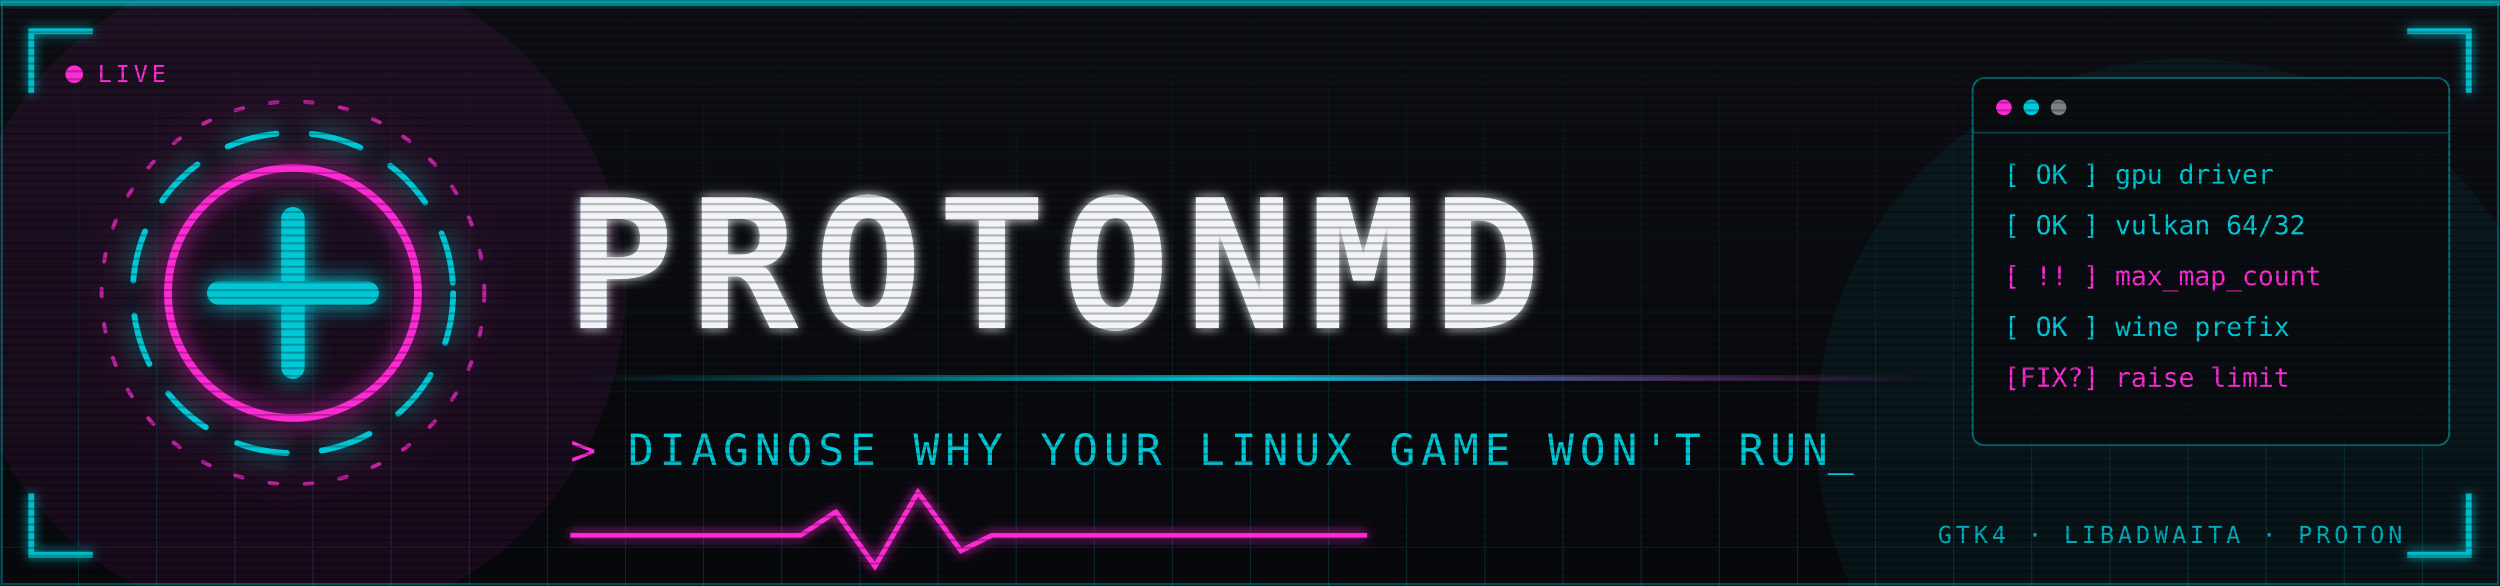
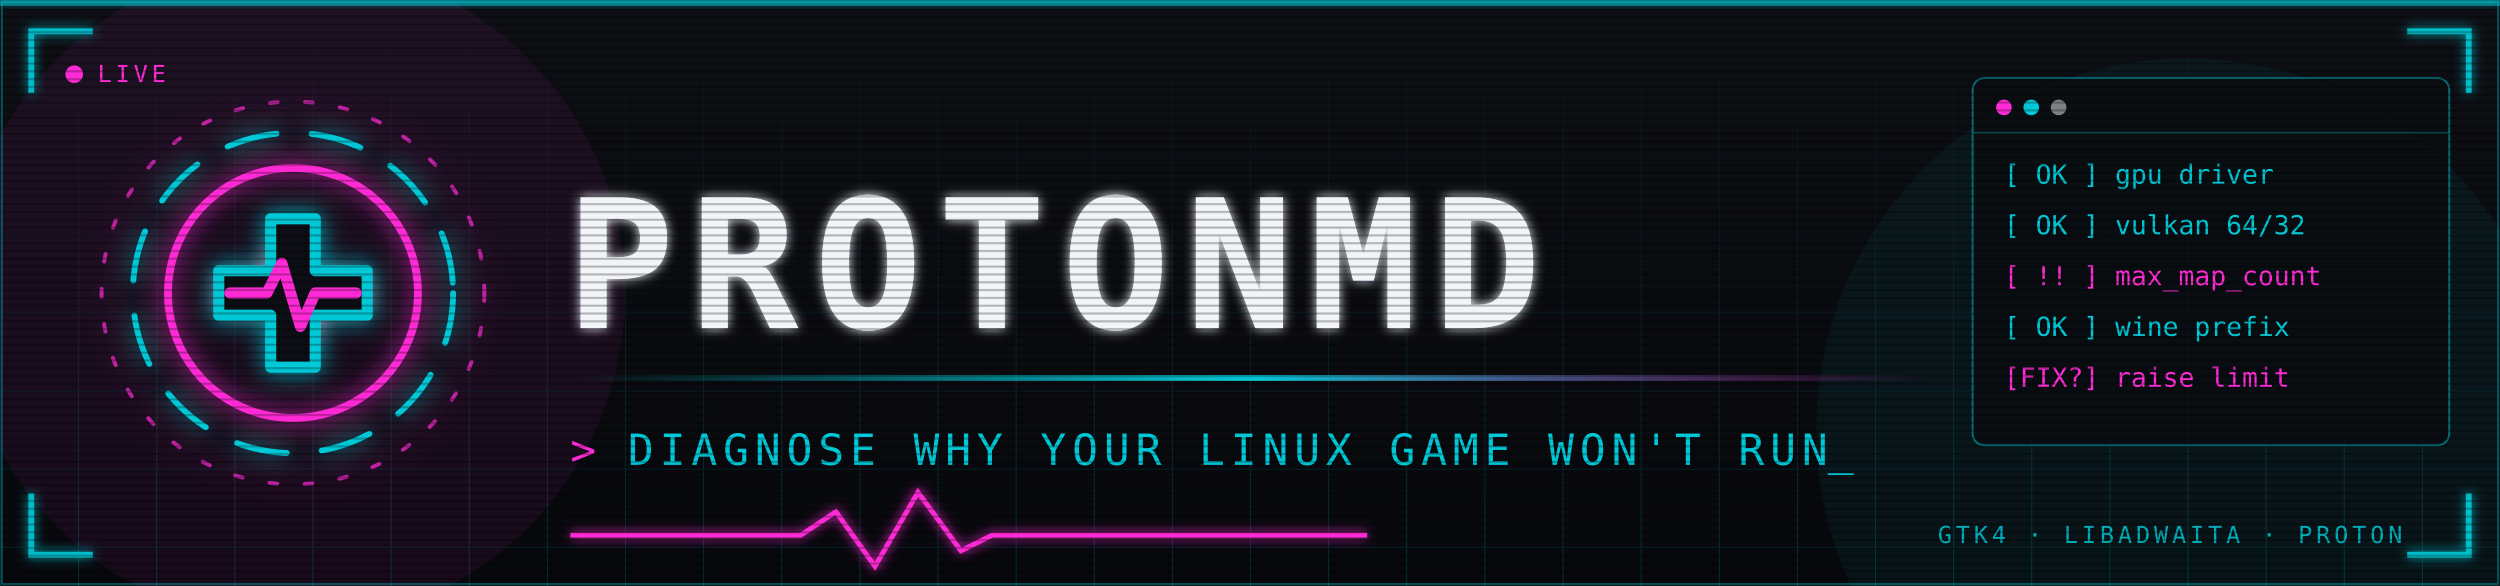
<svg xmlns="http://www.w3.org/2000/svg" viewBox="0 0 1280 300" width="1280" height="300" role="img" aria-label="ProtonMD - diagnose why a Linux game will not run">
  <defs>
    <linearGradient id="bg" x1="0" y1="0" x2="0" y2="1">
      <stop offset="0" stop-color="#0D0F14" />
      <stop offset="1" stop-color="#07080C" />
    </linearGradient>
    <linearGradient id="fade" x1="0" y1="0" x2="0" y2="1">
      <stop offset="0" stop-color="#fff" stop-opacity="0" />
      <stop offset="1" stop-color="#fff" />
    </linearGradient>
    <mask id="gm">
      <rect width="1280" height="300" fill="url(#fade)" />
    </mask>
    <pattern id="grid" width="40" height="40" patternUnits="userSpaceOnUse">
      <path d="M40 0H0V40" fill="none" stroke="#00C8D6" stroke-opacity=".2" />
    </pattern>
    <pattern id="scan" width="4" height="4" patternUnits="userSpaceOnUse">
      <rect width="4" height="1" fill="#000" fill-opacity=".27" />
    </pattern>
    <linearGradient id="beam" x1="0" x2="1">
      <stop offset="0" stop-color="#00C8D6" stop-opacity="0" />
      <stop offset=".5" stop-color="#00C8D6" />
      <stop offset="1" stop-color="#FF2BD6" stop-opacity="0" />
    </linearGradient>
    <filter id="glow" x="-30%" y="-30%" width="160%" height="160%">
      <feGaussianBlur stdDeviation="6" result="b" />
      <feMerge>
        <feMergeNode in="b" />
        <feMergeNode in="SourceGraphic" />
      </feMerge>
    </filter>
    <filter id="glow2" x="-20%" y="-50%" width="140%" height="200%">
      <feGaussianBlur stdDeviation="3" result="b" />
      <feMerge>
        <feMergeNode in="b" />
        <feMergeNode in="SourceGraphic" />
      </feMerge>
    </filter>
  </defs>
  <style>
    .m{font-family:"JetBrains Mono","Fira Code","SF Mono",Consolas,"DejaVu Sans Mono",monospace}
    @keyframes sweep{0%{transform:translateY(-20px);opacity:0}10%{opacity:1}90%{opacity:1}100%{transform:translateY(320px);opacity:0}}
    @keyframes gl1{0%,84%,100%{transform:translate(0,0)}86%{transform:translate(-7px,2px)}88%{transform:translate(6px,-2px)}90%{transform:translate(-4px,0)}92%{transform:translate(0,0)}}
    @keyframes gl2{0%,84%,100%{transform:translate(0,0)}86%{transform:translate(7px,-2px)}88%{transform:translate(-6px,2px)}90%{transform:translate(4px,0)}92%{transform:translate(0,0)}}
    @keyframes blink{0%,49%{opacity:1}50%,100%{opacity:0}}
    @keyframes spin{from{transform:rotate(0)}to{transform:rotate(360deg)}}
    @keyframes spinr{from{transform:rotate(0)}to{transform:rotate(-360deg)}}
    @keyframes drift{from{transform:translateY(0)}to{transform:translateY(40px)}}
    @keyframes rec{0%,60%{opacity:1}61%,100%{opacity:.15}}
    .sweep{animation:sweep 5s linear infinite}.gl1{animation:gl1 6s infinite}.gl2{animation:gl2 6s infinite}
    .cur{animation:blink 1s steps(1) infinite}.drift{animation:drift 4s linear infinite}.rec{animation:rec 1.6s linear infinite}
    .r1{transform-origin:150px 150px;animation:spin 14s linear infinite}
    .r2{transform-origin:150px 150px;animation:spinr 9s linear infinite}
    @keyframes t0{0%,4%{opacity:0}7%,88%{opacity:1}95%,100%{opacity:0}}
    .t0{animation:t0 11s linear infinite}
    @keyframes t1{0%,17%{opacity:0}20%,88%{opacity:1}95%,100%{opacity:0}}
    .t1{animation:t1 11s linear infinite}
    @keyframes t2{0%,30%{opacity:0}33%,88%{opacity:1}95%,100%{opacity:0}}
    .t2{animation:t2 11s linear infinite}
    @keyframes t3{0%,43%{opacity:0}46%,88%{opacity:1}95%,100%{opacity:0}}
    .t3{animation:t3 11s linear infinite}
    @keyframes t4{0%,56%{opacity:0}59%,88%{opacity:1}95%,100%{opacity:0}}
    .t4{animation:t4 11s linear infinite}
    @keyframes ecg{from{stroke-dashoffset:520}to{stroke-dashoffset:0}}
    .ecg{stroke-dasharray:520;animation:ecg 3s linear infinite}
  </style>
  <rect width="1280" height="300" fill="url(#bg)" />
  <g mask="url(#gm)">
    <rect class="drift" y="-40" width="1280" height="380" fill="url(#grid)" />
  </g>
  <circle cx="150" cy="150" r="170" fill="#FF2BD6" fill-opacity=".07" />
  <circle cx="1120" cy="220" r="190" fill="#00C8D6" fill-opacity=".06" />
  <g filter="url(#glow)" fill="none" stroke-linecap="round" stroke-linejoin="round">
    <circle cx="150" cy="150" r="64" stroke="#FF2BD6" stroke-width="4" />
    <g class="r1">
      <circle cx="150" cy="150" r="82" stroke="#00C8D6" stroke-width="3" stroke-dasharray="26 18" />
    </g>
    <g class="r2">
      <circle cx="150" cy="150" r="98" stroke="#FF2BD6" stroke-opacity=".7" stroke-width="2" stroke-dasharray="4 14" />
    </g>
-     <path d="M150 112v76M112 150h76" stroke="#00C8D6" stroke-width="12" />
+     <g transform="translate(150 150) scale(.95) translate(-64 -64)">
+       <path d="M52 24H76V52H104V76H76V104H52V76H24V52H52Z" fill="#0D0F14" stroke="#00C8D6" stroke-width="6" />
+       <path d="M30 64H50L58 48L68 82L76 64H98" stroke="#FF2BD6" stroke-width="6" />
+     </g>
  </g>
  <path class="ecg" d="M292 274H410L428 262L448 290L470 252L492 282L508 274H700" fill="none" stroke="#FF2BD6" stroke-width="2.5" filter="url(#glow2)" />
  <g class="m">
    <rect x="1010" y="40" width="244" height="188" rx="6" fill="#0A0C10" fill-opacity=".85" stroke="#00C8D6" stroke-opacity=".5" />
    <circle cx="1026" cy="55" r="4" fill="#FF2BD6" />
    <circle cx="1040" cy="55" r="4" fill="#00C8D6" />
    <circle cx="1054" cy="55" r="4" fill="#F2F4F8" fill-opacity=".5" />
    <line x1="1010" y1="68" x2="1254" y2="68" stroke="#00C8D6" stroke-opacity=".3" />
    <text class="t0" x="1026" y="94" font-size="13.5" fill="#00C8D6">[ OK ] gpu driver</text>
    <text class="t1" x="1026" y="120" font-size="13.5" fill="#00C8D6">[ OK ] vulkan 64/32</text>
    <text class="t2" x="1026" y="146" font-size="13.5" fill="#FF2BD6">[ !! ] max_map_count</text>
    <text class="t3" x="1026" y="172" font-size="13.5" fill="#00C8D6">[ OK ] wine prefix</text>
    <text class="t4" x="1026" y="198" font-size="13.5" fill="#FF2BD6">[FIX?] raise limit</text>
  </g>
  <g class="m" font-size="92" font-weight="800" letter-spacing="8">
    <text class="gl1" x="290" y="168" fill="#FF2BD6" fill-opacity=".85">PROTONMD</text>
    <text class="gl2" x="290" y="168" fill="#00C8D6" fill-opacity=".85">PROTONMD</text>
    <text x="290" y="168" fill="#F2F4F8" filter="url(#glow2)">PROTONMD</text>
  </g>
  <rect x="292" y="192" width="700" height="3" fill="url(#beam)" />
  <text class="m" x="292" y="238" font-size="22" letter-spacing="3" fill="#00C8D6">
    <tspan fill="#FF2BD6">&gt;</tspan> DIAGNOSE WHY YOUR LINUX GAME WON'T RUN<tspan class="cur">_</tspan>
  </text>
  <g fill="none" stroke="#00C8D6" stroke-width="3" stroke-linecap="square" stroke-opacity=".9" filter="url(#glow2)">
    <path d="M16 46V16H46" />
    <path d="M1234 16H1264V46" />
    <path d="M16 254V284H46" />
    <path d="M1264 254V284H1234" />
  </g>
  <g class="m" font-size="12" letter-spacing="2">
    <circle class="rec" cx="38" cy="38" r="4.5" fill="#FF2BD6" />
    <text x="50" y="42" fill="#FF2BD6">LIVE</text>
    <text x="1230" y="278" text-anchor="end" fill="#00C8D6" fill-opacity=".85">GTK4 · LIBADWAITA · PROTON</text>
  </g>
  <rect width="1280" height="300" fill="url(#scan)" />
  <rect class="sweep" width="1280" height="3" fill="#00C8D6" fill-opacity=".55" filter="url(#glow2)" />
  <rect x="1" y="1" width="1278" height="298" fill="none" stroke="#00C8D6" stroke-opacity=".35" />
</svg>
